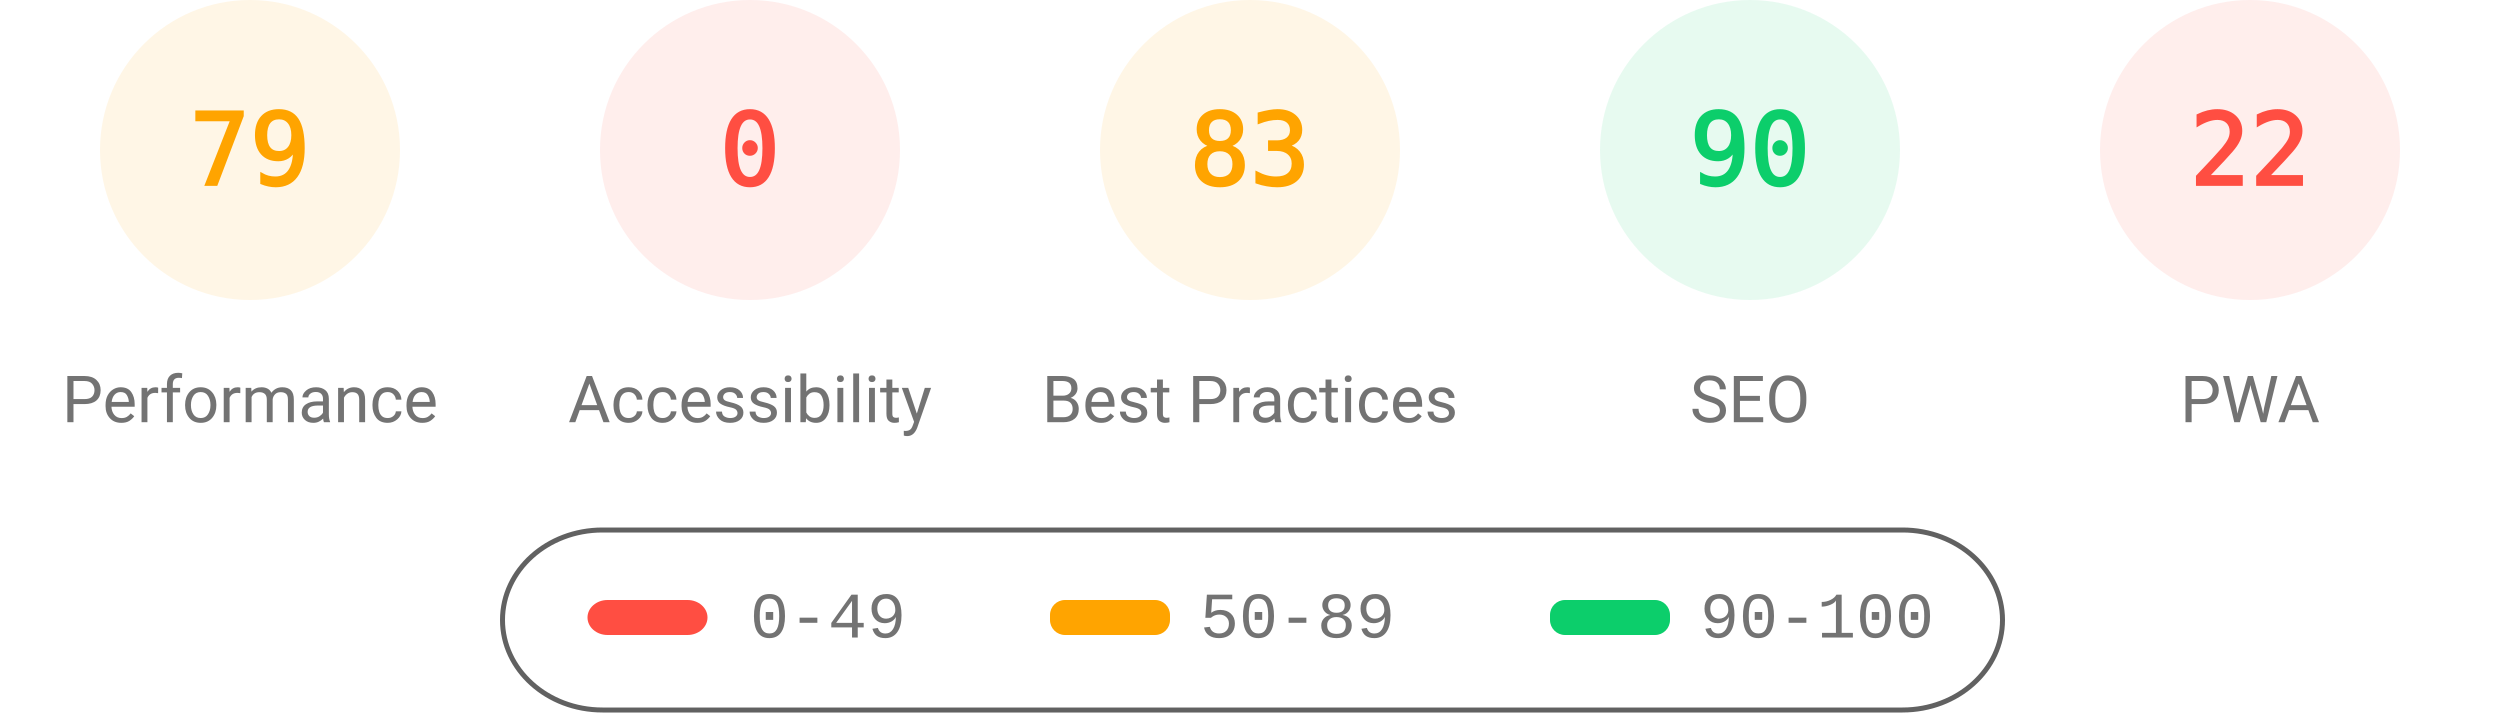
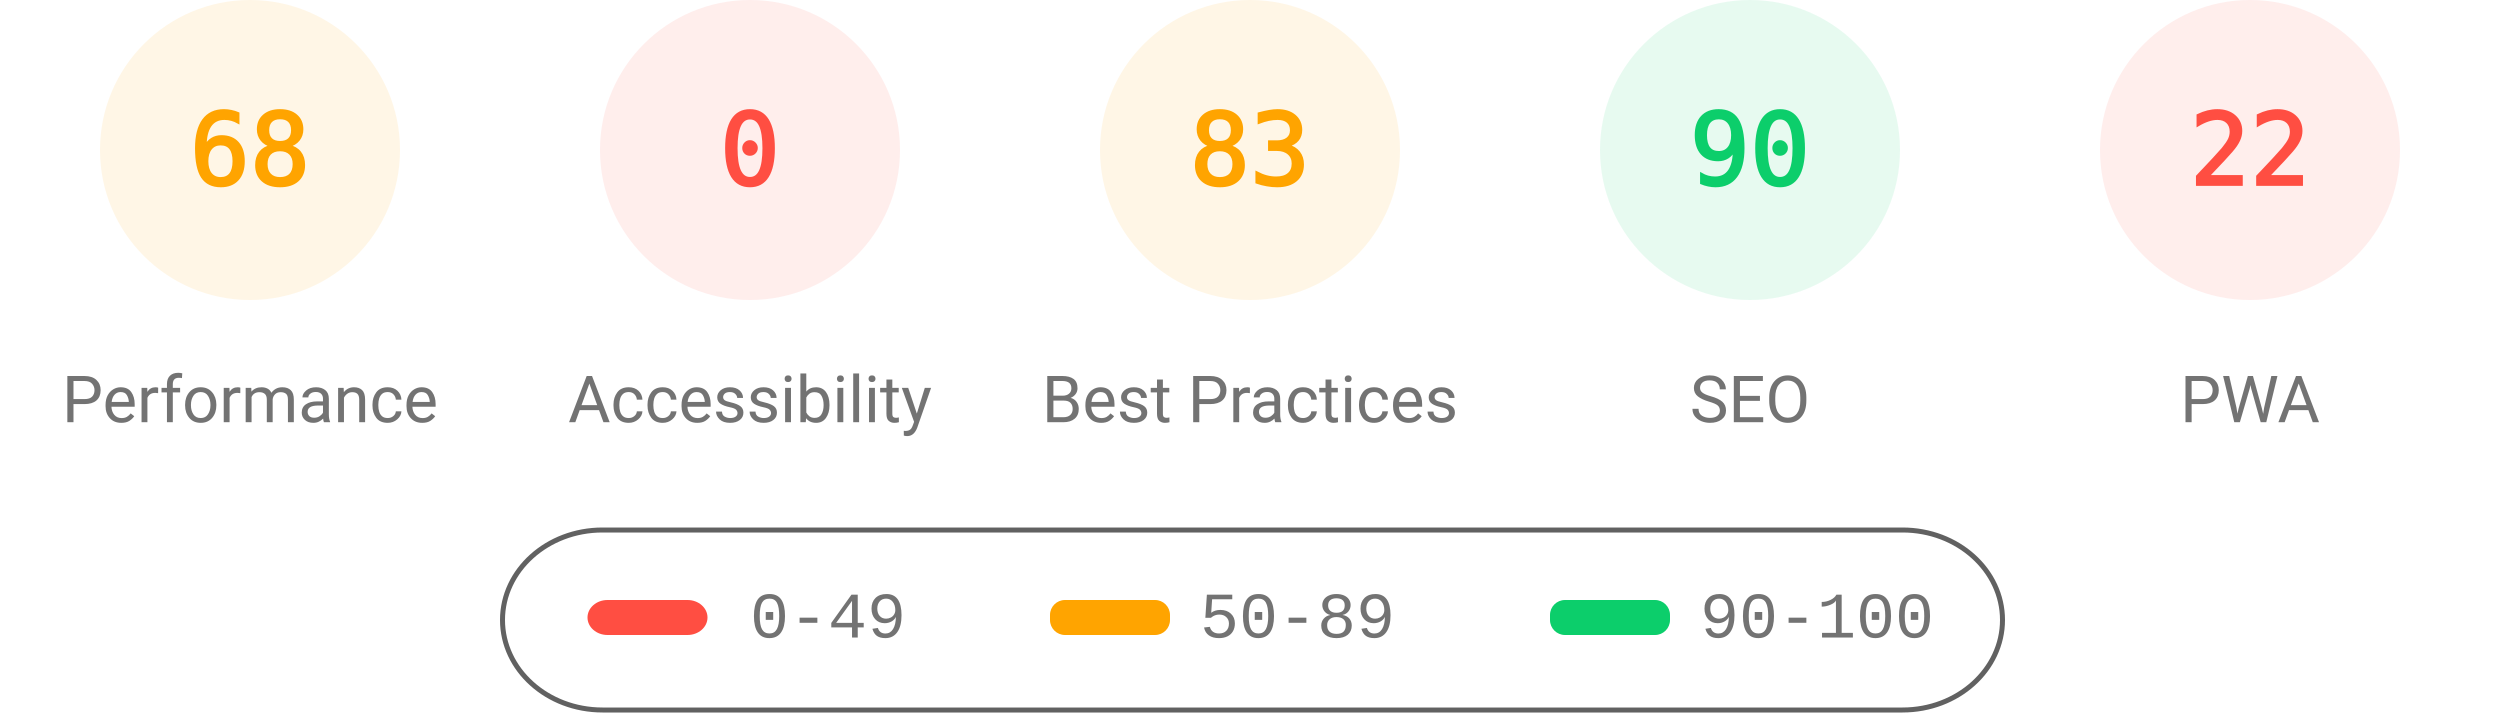
<svg xmlns="http://www.w3.org/2000/svg" fill="none" width="1000" height="285">
  <style>.gauge-base{opacity:.1}.gauge-arc{fill:none;animation-delay:250ms;stroke-linecap:round;transform:rotate(-90deg);transform-origin:100px 60px;animation:load-gauge 1s ease forwards}.guage-text{font-size:40px;font-family:monospace;text-align:center}.guage-red{color:#ff4e42;fill:#ff4e42;stroke:#ff4e42}.guage-orange{color:#ffa400;fill:#ffa400;stroke:#ffa400}.guage-green{color:#0cce6b;fill:#0cce6b;stroke:#0cce6b}.guage-undefined{color:#5c5c5c;fill:#5c5c5c;stroke:#5c5c5c}.guage-title{color:#737373;fill:#737373;stroke:none;font-size:26px;line-height:26px;font-family:Roboto,Halvetica,Arial,sans-serif}@keyframes load-gauge{from{stroke-dasharray:0 352.858}}</style>
  <svg class="guage-div guage-perf guage-orange" viewBox="0 0 200 200" width="200" height="200">
    <circle class="gauge-base" r="56" cx="100" cy="60" stroke-width="8" />
-     <circle class="gauge-arc guage-arc-1" r="56" cx="100" cy="60" stroke-width="8" style="stroke-dasharray:277.968,351.858" />
-     <text class="guage-text" x="100" y="60" alignment-baseline="central" dominant-baseline="central" text-anchor="middle">79</text>
+     <circle class="gauge-arc guage-arc-1" r="56" cx="100" cy="60" stroke-width="8" style="stroke-dasharray:239.263,351.858" />
+     <text class="guage-text" x="100" y="60" alignment-baseline="central" dominant-baseline="central" text-anchor="middle">68</text>
    <text class="guage-title" x="100" y="160" alignment-baseline="central" dominant-baseline="central" text-anchor="middle">Performance</text>
  </svg>
  <svg class="guage-div guage-acc guage-red" viewBox="0 0 200 200" width="200" height="200" x="200">
    <circle class="gauge-base" r="56" cx="100" cy="60" stroke-width="8" />
    <circle class="gauge-arc guage-arc-2" r="56" cx="100" cy="60" stroke-width="8" style="stroke-dasharray:0,351.858" />
    <text class="guage-text" x="100" y="60" alignment-baseline="central" dominant-baseline="central" text-anchor="middle">0</text>
    <text class="guage-title" x="100" y="160" alignment-baseline="central" dominant-baseline="central" text-anchor="middle">Accessibility</text>
  </svg>
  <svg class="guage-div guage-best guage-orange" viewBox="0 0 200 200" width="200" height="200" x="400">
    <circle class="gauge-base" r="56" cx="100" cy="60" stroke-width="8" />
    <circle class="gauge-arc guage-arc-3" r="56" cx="100" cy="60" stroke-width="8" style="stroke-dasharray:292.042,351.858" />
    <text class="guage-text" x="100" y="60" alignment-baseline="central" dominant-baseline="central" text-anchor="middle">83</text>
    <text class="guage-title" x="100" y="160" alignment-baseline="central" dominant-baseline="central" text-anchor="middle">Best Practices</text>
  </svg>
  <svg class="guage-div guage-seo guage-green" viewBox="0 0 200 200" width="200" height="200" x="600">
    <circle class="gauge-base" r="56" cx="100" cy="60" stroke-width="8" />
    <circle class="gauge-arc guage-arc-4" r="56" cx="100" cy="60" stroke-width="8" style="stroke-dasharray:316.672,351.858" />
    <text class="guage-text" x="100" y="60" alignment-baseline="central" dominant-baseline="central" text-anchor="middle">90</text>
    <text class="guage-title" x="100" y="160" alignment-baseline="central" dominant-baseline="central" text-anchor="middle">SEO</text>
  </svg>
  <svg class="guage-div guage-pwa guage-red" viewBox="0 0 200 200" width="200" height="200" x="800">
    <circle class="gauge-base" r="56" cx="100" cy="60" stroke-width="8" />
    <circle class="gauge-arc guage-arc-4" r="56" cx="100" cy="60" stroke-width="8" style="stroke-dasharray:77.409,351.858" />
    <text class="guage-text" x="100" y="60" alignment-baseline="central" dominant-baseline="central" text-anchor="middle">22</text>
    <text class="guage-title" x="100" y="160" alignment-baseline="central" dominant-baseline="central" text-anchor="middle">PWA</text>
  </svg>
  <svg width="604" height="76" x="200" y="210">
    <path fill="none" id="canvas_background" d="M-1-1h604v80H-1z" />
    <rect fill-opacity="0" stroke="#616161" stroke-width="2" rx="40" id="svg_2" height="72" width="600" y="2" x="1" fill="#000" />
    <rect stroke="#000" rx="8" id="svg_3" height="14" width="48" y="30" x="35" stroke-opacity="null" stroke-width="0" fill="#ff4e42" />
    <rect stroke="#000" rx="6" id="svg_4" height="14" width="48" y="30" x="220" stroke-opacity="null" stroke-width="0" fill="#ffa400" />
    <rect stroke="#000" rx="6" id="svg_5" height="14" width="48" y="30" x="420" stroke-opacity="null" stroke-width="0" fill="#0cce6b" />
    <text xml:space="preserve" text-anchor="start" font-family="'Courier New', Courier, monospace" font-size="26" id="svg_6" y="45" x="100" stroke-opacity="null" stroke-width="0" stroke="#000" fill="#737373">0-49</text>
    <text xml:space="preserve" text-anchor="start" font-family="'Courier New', Courier, monospace" font-size="26" id="svg_7" y="45" x="280" stroke-opacity="null" stroke-width="0" stroke="#000" fill="#737373">50-89</text>
    <text xml:space="preserve" text-anchor="start" font-family="'Courier New', Courier, monospace" font-size="26" id="svg_8" y="45" x="480" stroke-opacity="null" stroke-width="0" stroke="#000" fill="#737373">90-100</text>
  </svg>
</svg>
